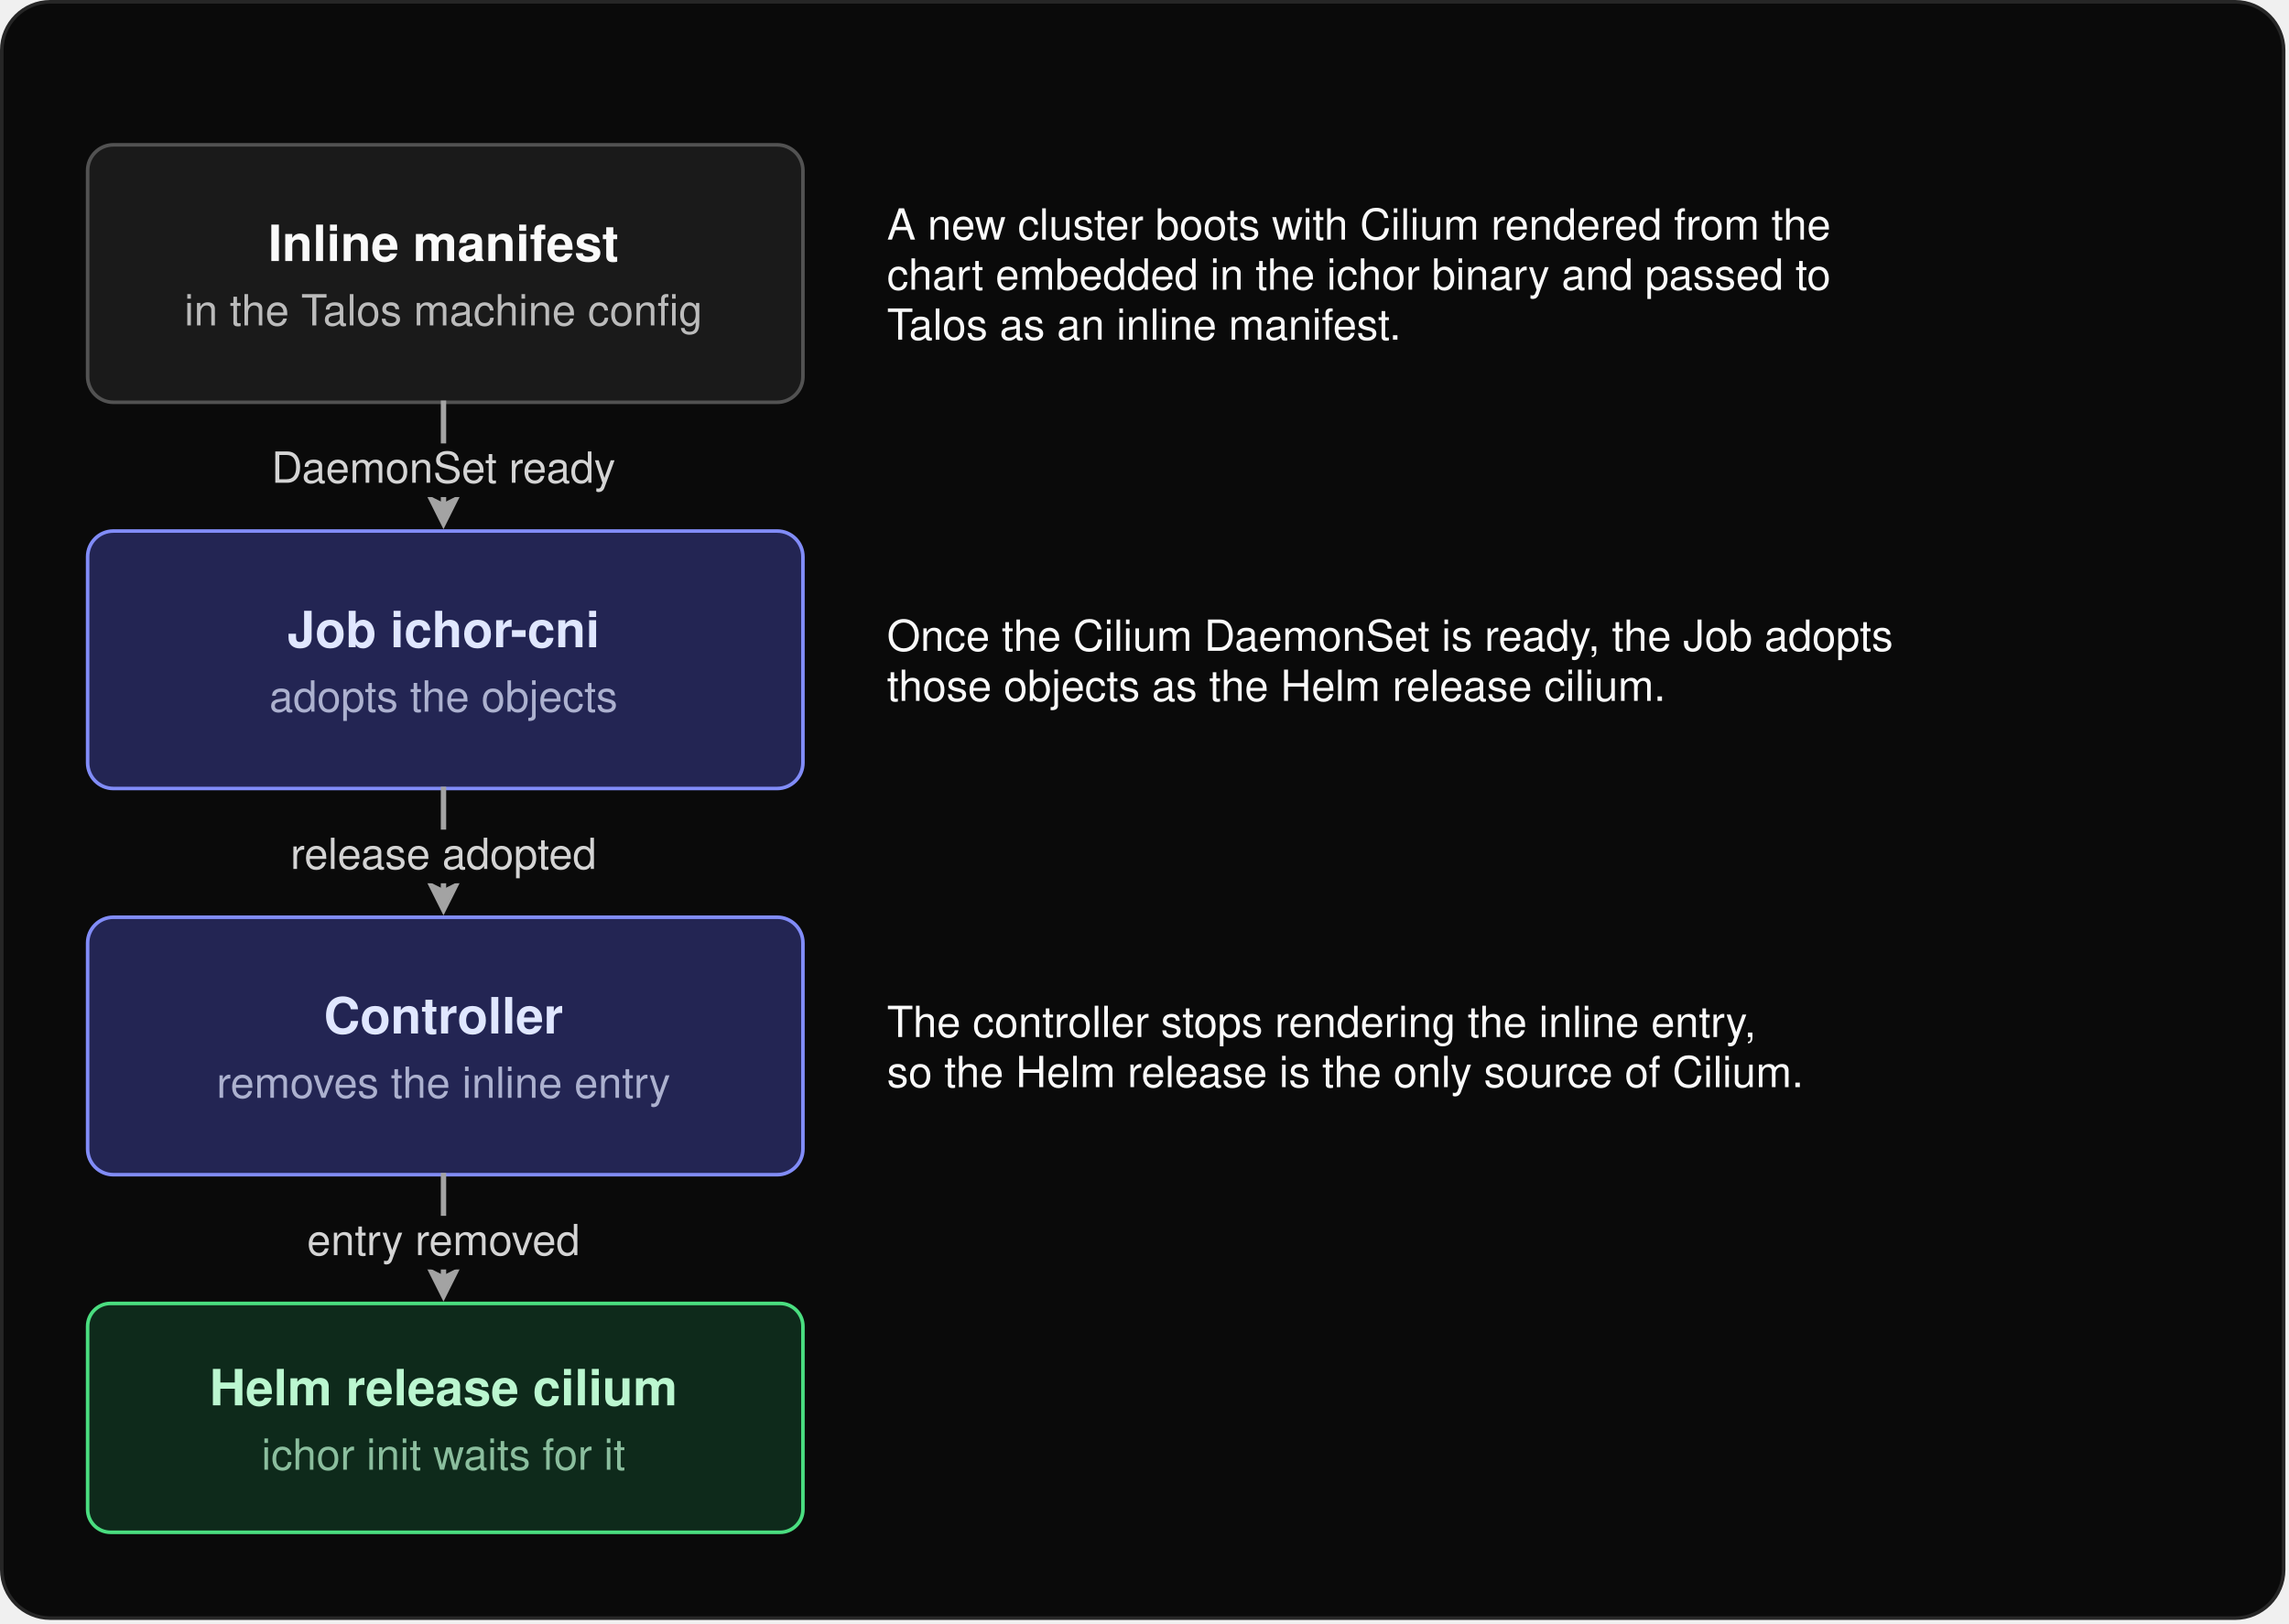
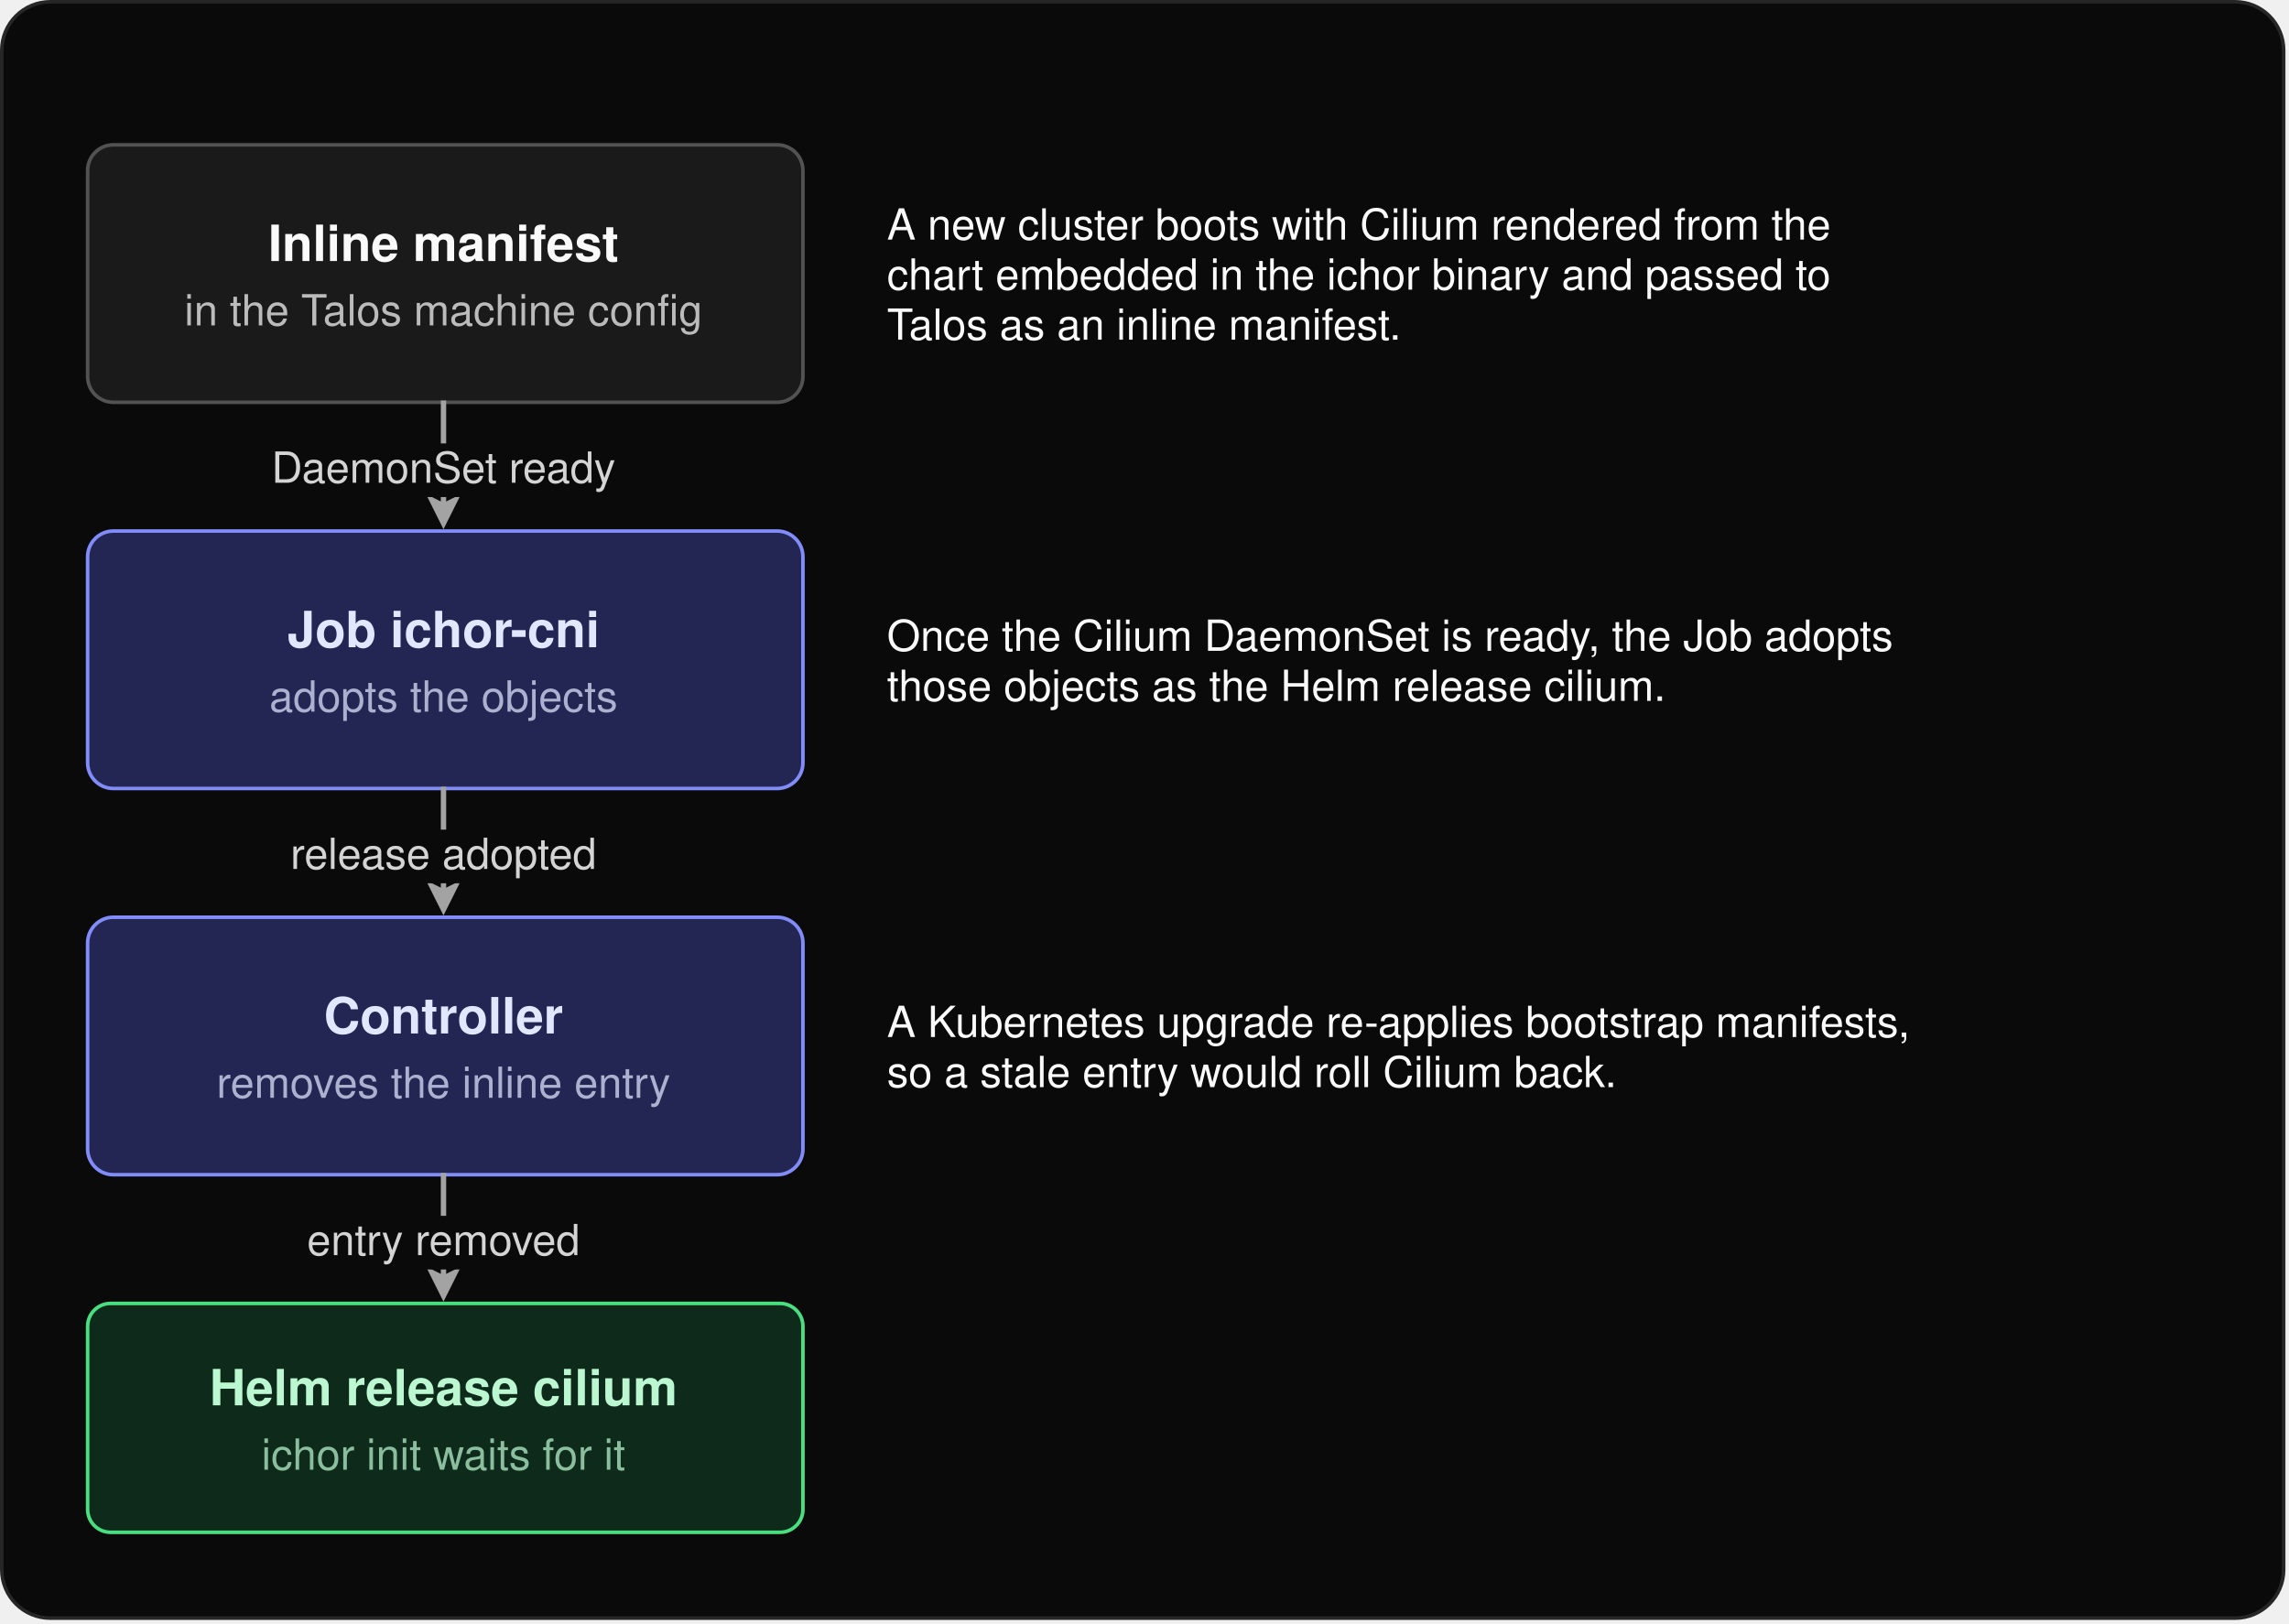
- <svg xmlns="http://www.w3.org/2000/svg" style="background: transparent; background-color: transparent; color-scheme: dark;" version="1.1" width="640px" height="454px" viewBox="0 0 640 454" content="&lt;mxfile host=&quot;Electron&quot;&gt;&#10;  &lt;diagram id=&quot;d&quot; name=&quot;Cilium hand-over&quot;&gt;&#10;    &lt;mxGraphModel grid=&quot;0&quot; gridSize=&quot;10&quot; guides=&quot;1&quot; tooltips=&quot;1&quot; connect=&quot;1&quot; arrows=&quot;1&quot; fold=&quot;0&quot; page=&quot;0&quot; pageScale=&quot;1&quot; pageWidth=&quot;638&quot; pageHeight=&quot;452&quot; math=&quot;0&quot; shadow=&quot;0&quot;&gt;&#10;      &lt;root&gt;&#10;        &lt;mxCell id=&quot;0&quot; style=&quot;html=0;&quot; /&gt;&#10;        &lt;mxCell id=&quot;1&quot; parent=&quot;0&quot; style=&quot;html=0;&quot; /&gt;&#10;        &lt;mxCell id=&quot;panel&quot; parent=&quot;1&quot; style=&quot;rounded=1;arcSize=3;fillColor=light-dark(#FFFFFF,#0A0A0A);strokeColor=light-dark(#E5E5E5,#262626);strokeWidth=1;fontColor=light-dark(#171717,#FAFAFA);fontFamily=Helvetica;fontSize=14;align=center;verticalAlign=middle;html=0;&quot; value=&quot;&quot; vertex=&quot;1&quot;&gt;&#10;          &lt;mxGeometry height=&quot;452&quot; width=&quot;638&quot; as=&quot;geometry&quot; /&gt;&#10;        &lt;/mxCell&gt;&#10;        &lt;mxCell id=&quot;s1&quot; parent=&quot;1&quot; style=&quot;rounded=1;arcSize=10;fillColor=light-dark(#FFFFFF,#1A1A1A);strokeColor=light-dark(#A3A3A3,#525252);strokeWidth=1;fontColor=light-dark(#171717,#FAFAFA);fontFamily=Helvetica;fontSize=14;align=center;verticalAlign=middle;html=0;&quot; value=&quot;&quot; vertex=&quot;1&quot;&gt;&#10;          &lt;mxGeometry height=&quot;72&quot; width=&quot;200&quot; x=&quot;24&quot; y=&quot;40&quot; as=&quot;geometry&quot; /&gt;&#10;        &lt;/mxCell&gt;&#10;        &lt;mxCell id=&quot;s1_t1&quot; parent=&quot;s1&quot; style=&quot;html=0;fillColor=none;strokeColor=none;fontFamily=Helvetica;fontSize=14;fontColor=light-dark(#171717,#FAFAFA);align=center;verticalAlign=middle;spacing=0;fontStyle=1;&quot; value=&quot;Inline manifest&quot; vertex=&quot;1&quot;&gt;&#10;          &lt;mxGeometry height=&quot;17&quot; width=&quot;200&quot; y=&quot;18.5&quot; as=&quot;geometry&quot; /&gt;&#10;        &lt;/mxCell&gt;&#10;        &lt;mxCell id=&quot;s1_t2&quot; parent=&quot;s1&quot; style=&quot;html=0;fillColor=none;strokeColor=none;fontFamily=Helvetica;fontSize=12;fontColor=light-dark(#171717,#FAFAFA);align=center;verticalAlign=middle;spacing=0;textOpacity=72;&quot; value=&quot;in the Talos machine config&quot; vertex=&quot;1&quot;&gt;&#10;          &lt;mxGeometry height=&quot;15&quot; width=&quot;200&quot; y=&quot;38.5&quot; as=&quot;geometry&quot; /&gt;&#10;        &lt;/mxCell&gt;&#10;        &lt;mxCell id=&quot;s1_x&quot; parent=&quot;1&quot; style=&quot;text=1;fillColor=none;strokeColor=none;fontColor=light-dark(#171717,#FAFAFA);fontFamily=Helvetica;fontSize=12;align=left;verticalAlign=middle;spacing=0;html=0;&quot; value=&quot;A new cluster boots with Cilium rendered from the&amp;#xa;chart embedded in the ichor binary and passed to&amp;#xa;Talos as an inline manifest.&quot; vertex=&quot;1&quot;&gt;&#10;          &lt;mxGeometry height=&quot;72&quot; width=&quot;366&quot; x=&quot;248&quot; y=&quot;40&quot; as=&quot;geometry&quot; /&gt;&#10;        &lt;/mxCell&gt;&#10;        &lt;mxCell id=&quot;s2&quot; parent=&quot;1&quot; style=&quot;rounded=1;arcSize=10;fillColor=light-dark(#EEF2FF,#232553);strokeColor=light-dark(#6366F1,#818CF8);strokeWidth=1;fontColor=light-dark(#1E1B4B,#E0E7FF);fontFamily=Helvetica;fontSize=14;align=center;verticalAlign=middle;html=0;&quot; value=&quot;&quot; vertex=&quot;1&quot;&gt;&#10;          &lt;mxGeometry height=&quot;72&quot; width=&quot;200&quot; x=&quot;24&quot; y=&quot;148&quot; as=&quot;geometry&quot; /&gt;&#10;        &lt;/mxCell&gt;&#10;        &lt;mxCell id=&quot;s2_t1&quot; parent=&quot;s2&quot; style=&quot;html=0;fillColor=none;strokeColor=none;fontFamily=Helvetica;fontSize=14;fontColor=light-dark(#1E1B4B,#E0E7FF);align=center;verticalAlign=middle;spacing=0;fontStyle=1;&quot; value=&quot;Job ichor-cni&quot; vertex=&quot;1&quot;&gt;&#10;          &lt;mxGeometry height=&quot;17&quot; width=&quot;200&quot; y=&quot;18.5&quot; as=&quot;geometry&quot; /&gt;&#10;        &lt;/mxCell&gt;&#10;        &lt;mxCell id=&quot;s2_t2&quot; parent=&quot;s2&quot; style=&quot;html=0;fillColor=none;strokeColor=none;fontFamily=Helvetica;fontSize=12;fontColor=light-dark(#1E1B4B,#E0E7FF);align=center;verticalAlign=middle;spacing=0;textOpacity=72;&quot; value=&quot;adopts the objects&quot; vertex=&quot;1&quot;&gt;&#10;          &lt;mxGeometry height=&quot;15&quot; width=&quot;200&quot; y=&quot;38.5&quot; as=&quot;geometry&quot; /&gt;&#10;        &lt;/mxCell&gt;&#10;        &lt;mxCell id=&quot;s2_x&quot; parent=&quot;1&quot; style=&quot;text=1;fillColor=none;strokeColor=none;fontColor=light-dark(#171717,#FAFAFA);fontFamily=Helvetica;fontSize=12;align=left;verticalAlign=middle;spacing=0;html=0;&quot; value=&quot;Once the Cilium DaemonSet is ready, the Job adopts&amp;#xa;those objects as the Helm release cilium.&quot; vertex=&quot;1&quot;&gt;&#10;          &lt;mxGeometry height=&quot;72&quot; width=&quot;366&quot; x=&quot;248&quot; y=&quot;148&quot; as=&quot;geometry&quot; /&gt;&#10;        &lt;/mxCell&gt;&#10;        &lt;mxCell id=&quot;s3&quot; parent=&quot;1&quot; style=&quot;rounded=1;arcSize=10;fillColor=light-dark(#EEF2FF,#232553);strokeColor=light-dark(#6366F1,#818CF8);strokeWidth=1;fontColor=light-dark(#1E1B4B,#E0E7FF);fontFamily=Helvetica;fontSize=14;align=center;verticalAlign=middle;html=0;&quot; value=&quot;&quot; vertex=&quot;1&quot;&gt;&#10;          &lt;mxGeometry height=&quot;72&quot; width=&quot;200&quot; x=&quot;24&quot; y=&quot;256&quot; as=&quot;geometry&quot; /&gt;&#10;        &lt;/mxCell&gt;&#10;        &lt;mxCell id=&quot;s3_t1&quot; parent=&quot;s3&quot; style=&quot;html=0;fillColor=none;strokeColor=none;fontFamily=Helvetica;fontSize=14;fontColor=light-dark(#1E1B4B,#E0E7FF);align=center;verticalAlign=middle;spacing=0;fontStyle=1;&quot; value=&quot;Controller&quot; vertex=&quot;1&quot;&gt;&#10;          &lt;mxGeometry height=&quot;17&quot; width=&quot;200&quot; y=&quot;18.5&quot; as=&quot;geometry&quot; /&gt;&#10;        &lt;/mxCell&gt;&#10;        &lt;mxCell id=&quot;s3_t2&quot; parent=&quot;s3&quot; style=&quot;html=0;fillColor=none;strokeColor=none;fontFamily=Helvetica;fontSize=12;fontColor=light-dark(#1E1B4B,#E0E7FF);align=center;verticalAlign=middle;spacing=0;textOpacity=72;&quot; value=&quot;removes the inline entry&quot; vertex=&quot;1&quot;&gt;&#10;          &lt;mxGeometry height=&quot;15&quot; width=&quot;200&quot; y=&quot;38.5&quot; as=&quot;geometry&quot; /&gt;&#10;        &lt;/mxCell&gt;&#10;        &lt;mxCell id=&quot;s3_x&quot; parent=&quot;1&quot; style=&quot;text=1;fillColor=none;strokeColor=none;fontColor=light-dark(#171717,#FAFAFA);fontFamily=Helvetica;fontSize=12;align=left;verticalAlign=middle;spacing=0;html=0;&quot; value=&quot;The controller stops rendering the inline entry,&amp;#xa;so the Helm release is the only source of Cilium.&quot; vertex=&quot;1&quot;&gt;&#10;          &lt;mxGeometry height=&quot;72&quot; width=&quot;366&quot; x=&quot;248&quot; y=&quot;256&quot; as=&quot;geometry&quot; /&gt;&#10;        &lt;/mxCell&gt;&#10;        &lt;mxCell id=&quot;s4&quot; parent=&quot;1&quot; style=&quot;rounded=1;arcSize=10;fillColor=light-dark(#F0FDF4,#0E2A1B);strokeColor=light-dark(#16A34A,#4ADE80);strokeWidth=1;fontColor=light-dark(#14532D,#BBF7D0);fontFamily=Helvetica;fontSize=14;align=center;verticalAlign=middle;html=0;&quot; value=&quot;&quot; vertex=&quot;1&quot;&gt;&#10;          &lt;mxGeometry height=&quot;64&quot; width=&quot;200&quot; x=&quot;24&quot; y=&quot;364&quot; as=&quot;geometry&quot; /&gt;&#10;        &lt;/mxCell&gt;&#10;        &lt;mxCell id=&quot;s4_t1&quot; parent=&quot;s4&quot; style=&quot;html=0;fillColor=none;strokeColor=none;fontFamily=Helvetica;fontSize=14;fontColor=light-dark(#14532D,#BBF7D0);align=center;verticalAlign=middle;spacing=0;fontStyle=1;&quot; value=&quot;Helm release cilium&quot; vertex=&quot;1&quot;&gt;&#10;          &lt;mxGeometry height=&quot;17&quot; width=&quot;200&quot; y=&quot;14.5&quot; as=&quot;geometry&quot; /&gt;&#10;        &lt;/mxCell&gt;&#10;        &lt;mxCell id=&quot;s4_t2&quot; parent=&quot;s4&quot; style=&quot;html=0;fillColor=none;strokeColor=none;fontFamily=Helvetica;fontSize=12;fontColor=light-dark(#14532D,#BBF7D0);align=center;verticalAlign=middle;spacing=0;textOpacity=72;&quot; value=&quot;ichor init waits for it&quot; vertex=&quot;1&quot;&gt;&#10;          &lt;mxGeometry height=&quot;15&quot; width=&quot;200&quot; y=&quot;34.5&quot; as=&quot;geometry&quot; /&gt;&#10;        &lt;/mxCell&gt;&#10;        &lt;mxCell id=&quot;a1&quot; edge=&quot;1&quot; parent=&quot;1&quot; source=&quot;s1&quot; style=&quot;edgeStyle=orthogonalEdgeStyle;rounded=1;orthogonalLoop=1;jettySize=auto;strokeColor=light-dark(#737373,#A3A3A3);strokeWidth=1.5;endArrow=classic;endFill=1;endSize=5;startArrow=none;startFill=1;startSize=5;fontColor=light-dark(#404040,#D4D4D4);fontFamily=Helvetica;fontSize=12;labelBackgroundColor=light-dark(#FFFFFF,#0A0A0A);exitX=0.5;exitY=1;exitDx=0;exitDy=0;entryX=0.5;entryY=0;entryDx=0;entryDy=0;html=0;&quot; target=&quot;s2&quot; value=&quot;DaemonSet ready&quot;&gt;&#10;          &lt;mxGeometry relative=&quot;1&quot; as=&quot;geometry&quot; /&gt;&#10;        &lt;/mxCell&gt;&#10;        &lt;mxCell id=&quot;a2&quot; edge=&quot;1&quot; parent=&quot;1&quot; source=&quot;s2&quot; style=&quot;edgeStyle=orthogonalEdgeStyle;rounded=1;orthogonalLoop=1;jettySize=auto;strokeColor=light-dark(#737373,#A3A3A3);strokeWidth=1.5;endArrow=classic;endFill=1;endSize=5;startArrow=none;startFill=1;startSize=5;fontColor=light-dark(#404040,#D4D4D4);fontFamily=Helvetica;fontSize=12;labelBackgroundColor=light-dark(#FFFFFF,#0A0A0A);exitX=0.5;exitY=1;exitDx=0;exitDy=0;entryX=0.5;entryY=0;entryDx=0;entryDy=0;html=0;&quot; target=&quot;s3&quot; value=&quot;release adopted&quot;&gt;&#10;          &lt;mxGeometry relative=&quot;1&quot; as=&quot;geometry&quot; /&gt;&#10;        &lt;/mxCell&gt;&#10;        &lt;mxCell id=&quot;a3&quot; edge=&quot;1&quot; parent=&quot;1&quot; source=&quot;s3&quot; style=&quot;edgeStyle=orthogonalEdgeStyle;rounded=1;orthogonalLoop=1;jettySize=auto;strokeColor=light-dark(#737373,#A3A3A3);strokeWidth=1.5;endArrow=classic;endFill=1;endSize=5;startArrow=none;startFill=1;startSize=5;fontColor=light-dark(#404040,#D4D4D4);fontFamily=Helvetica;fontSize=12;labelBackgroundColor=light-dark(#FFFFFF,#0A0A0A);exitX=0.5;exitY=1;exitDx=0;exitDy=0;entryX=0.5;entryY=0;entryDx=0;entryDy=0;html=0;&quot; target=&quot;s4&quot; value=&quot;entry removed&quot;&gt;&#10;          &lt;mxGeometry relative=&quot;1&quot; as=&quot;geometry&quot; /&gt;&#10;        &lt;/mxCell&gt;&#10;      &lt;/root&gt;&#10;    &lt;/mxGraphModel&gt;&#10;  &lt;/diagram&gt;&#10;&lt;/mxfile&gt;&#10;">
+ <svg xmlns="http://www.w3.org/2000/svg" style="background: transparent; background-color: transparent; color-scheme: dark;" version="1.1" width="640px" height="454px" viewBox="0 0 640 454" content="&lt;mxfile host=&quot;Electron&quot;&gt;&#10;  &lt;diagram id=&quot;d&quot; name=&quot;Cilium hand-over&quot;&gt;&#10;    &lt;mxGraphModel grid=&quot;0&quot; gridSize=&quot;10&quot; guides=&quot;1&quot; tooltips=&quot;1&quot; connect=&quot;1&quot; arrows=&quot;1&quot; fold=&quot;0&quot; page=&quot;0&quot; pageScale=&quot;1&quot; pageWidth=&quot;638&quot; pageHeight=&quot;452&quot; math=&quot;0&quot; shadow=&quot;0&quot;&gt;&#10;      &lt;root&gt;&#10;        &lt;mxCell id=&quot;0&quot; style=&quot;html=0;&quot; /&gt;&#10;        &lt;mxCell id=&quot;1&quot; parent=&quot;0&quot; style=&quot;html=0;&quot; /&gt;&#10;        &lt;mxCell id=&quot;panel&quot; parent=&quot;1&quot; style=&quot;rounded=1;arcSize=3;fillColor=light-dark(#FFFFFF,#0A0A0A);strokeColor=light-dark(#E5E5E5,#262626);strokeWidth=1;fontColor=light-dark(#171717,#FAFAFA);fontFamily=Helvetica;fontSize=14;align=center;verticalAlign=middle;html=0;&quot; value=&quot;&quot; vertex=&quot;1&quot;&gt;&#10;          &lt;mxGeometry height=&quot;452&quot; width=&quot;638&quot; as=&quot;geometry&quot; /&gt;&#10;        &lt;/mxCell&gt;&#10;        &lt;mxCell id=&quot;s1&quot; parent=&quot;1&quot; style=&quot;rounded=1;arcSize=10;fillColor=light-dark(#FFFFFF,#1A1A1A);strokeColor=light-dark(#A3A3A3,#525252);strokeWidth=1;fontColor=light-dark(#171717,#FAFAFA);fontFamily=Helvetica;fontSize=14;align=center;verticalAlign=middle;html=0;&quot; value=&quot;&quot; vertex=&quot;1&quot;&gt;&#10;          &lt;mxGeometry height=&quot;72&quot; width=&quot;200&quot; x=&quot;24&quot; y=&quot;40&quot; as=&quot;geometry&quot; /&gt;&#10;        &lt;/mxCell&gt;&#10;        &lt;mxCell id=&quot;s1_t1&quot; parent=&quot;s1&quot; style=&quot;html=0;fillColor=none;strokeColor=none;fontFamily=Helvetica;fontSize=14;fontColor=light-dark(#171717,#FAFAFA);align=center;verticalAlign=middle;spacing=0;fontStyle=1;&quot; value=&quot;Inline manifest&quot; vertex=&quot;1&quot;&gt;&#10;          &lt;mxGeometry height=&quot;17&quot; width=&quot;200&quot; y=&quot;18.5&quot; as=&quot;geometry&quot; /&gt;&#10;        &lt;/mxCell&gt;&#10;        &lt;mxCell id=&quot;s1_t2&quot; parent=&quot;s1&quot; style=&quot;html=0;fillColor=none;strokeColor=none;fontFamily=Helvetica;fontSize=12;fontColor=light-dark(#171717,#FAFAFA);align=center;verticalAlign=middle;spacing=0;textOpacity=72;&quot; value=&quot;in the Talos machine config&quot; vertex=&quot;1&quot;&gt;&#10;          &lt;mxGeometry height=&quot;15&quot; width=&quot;200&quot; y=&quot;38.5&quot; as=&quot;geometry&quot; /&gt;&#10;        &lt;/mxCell&gt;&#10;        &lt;mxCell id=&quot;s1_x&quot; parent=&quot;1&quot; style=&quot;text=1;fillColor=none;strokeColor=none;fontColor=light-dark(#171717,#FAFAFA);fontFamily=Helvetica;fontSize=12;align=left;verticalAlign=middle;spacing=0;html=0;&quot; value=&quot;A new cluster boots with Cilium rendered from the&amp;#xa;chart embedded in the ichor binary and passed to&amp;#xa;Talos as an inline manifest.&quot; vertex=&quot;1&quot;&gt;&#10;          &lt;mxGeometry height=&quot;72&quot; width=&quot;366&quot; x=&quot;248&quot; y=&quot;40&quot; as=&quot;geometry&quot; /&gt;&#10;        &lt;/mxCell&gt;&#10;        &lt;mxCell id=&quot;s2&quot; parent=&quot;1&quot; style=&quot;rounded=1;arcSize=10;fillColor=light-dark(#EEF2FF,#232553);strokeColor=light-dark(#6366F1,#818CF8);strokeWidth=1;fontColor=light-dark(#1E1B4B,#E0E7FF);fontFamily=Helvetica;fontSize=14;align=center;verticalAlign=middle;html=0;&quot; value=&quot;&quot; vertex=&quot;1&quot;&gt;&#10;          &lt;mxGeometry height=&quot;72&quot; width=&quot;200&quot; x=&quot;24&quot; y=&quot;148&quot; as=&quot;geometry&quot; /&gt;&#10;        &lt;/mxCell&gt;&#10;        &lt;mxCell id=&quot;s2_t1&quot; parent=&quot;s2&quot; style=&quot;html=0;fillColor=none;strokeColor=none;fontFamily=Helvetica;fontSize=14;fontColor=light-dark(#1E1B4B,#E0E7FF);align=center;verticalAlign=middle;spacing=0;fontStyle=1;&quot; value=&quot;Job ichor-cni&quot; vertex=&quot;1&quot;&gt;&#10;          &lt;mxGeometry height=&quot;17&quot; width=&quot;200&quot; y=&quot;18.5&quot; as=&quot;geometry&quot; /&gt;&#10;        &lt;/mxCell&gt;&#10;        &lt;mxCell id=&quot;s2_t2&quot; parent=&quot;s2&quot; style=&quot;html=0;fillColor=none;strokeColor=none;fontFamily=Helvetica;fontSize=12;fontColor=light-dark(#1E1B4B,#E0E7FF);align=center;verticalAlign=middle;spacing=0;textOpacity=72;&quot; value=&quot;adopts the objects&quot; vertex=&quot;1&quot;&gt;&#10;          &lt;mxGeometry height=&quot;15&quot; width=&quot;200&quot; y=&quot;38.5&quot; as=&quot;geometry&quot; /&gt;&#10;        &lt;/mxCell&gt;&#10;        &lt;mxCell id=&quot;s2_x&quot; parent=&quot;1&quot; style=&quot;text=1;fillColor=none;strokeColor=none;fontColor=light-dark(#171717,#FAFAFA);fontFamily=Helvetica;fontSize=12;align=left;verticalAlign=middle;spacing=0;html=0;&quot; value=&quot;Once the Cilium DaemonSet is ready, the Job adopts&amp;#xa;those objects as the Helm release cilium.&quot; vertex=&quot;1&quot;&gt;&#10;          &lt;mxGeometry height=&quot;72&quot; width=&quot;366&quot; x=&quot;248&quot; y=&quot;148&quot; as=&quot;geometry&quot; /&gt;&#10;        &lt;/mxCell&gt;&#10;        &lt;mxCell id=&quot;s3&quot; parent=&quot;1&quot; style=&quot;rounded=1;arcSize=10;fillColor=light-dark(#EEF2FF,#232553);strokeColor=light-dark(#6366F1,#818CF8);strokeWidth=1;fontColor=light-dark(#1E1B4B,#E0E7FF);fontFamily=Helvetica;fontSize=14;align=center;verticalAlign=middle;html=0;&quot; value=&quot;&quot; vertex=&quot;1&quot;&gt;&#10;          &lt;mxGeometry height=&quot;72&quot; width=&quot;200&quot; x=&quot;24&quot; y=&quot;256&quot; as=&quot;geometry&quot; /&gt;&#10;        &lt;/mxCell&gt;&#10;        &lt;mxCell id=&quot;s3_t1&quot; parent=&quot;s3&quot; style=&quot;html=0;fillColor=none;strokeColor=none;fontFamily=Helvetica;fontSize=14;fontColor=light-dark(#1E1B4B,#E0E7FF);align=center;verticalAlign=middle;spacing=0;fontStyle=1;&quot; value=&quot;Controller&quot; vertex=&quot;1&quot;&gt;&#10;          &lt;mxGeometry height=&quot;17&quot; width=&quot;200&quot; y=&quot;18.5&quot; as=&quot;geometry&quot; /&gt;&#10;        &lt;/mxCell&gt;&#10;        &lt;mxCell id=&quot;s3_t2&quot; parent=&quot;s3&quot; style=&quot;html=0;fillColor=none;strokeColor=none;fontFamily=Helvetica;fontSize=12;fontColor=light-dark(#1E1B4B,#E0E7FF);align=center;verticalAlign=middle;spacing=0;textOpacity=72;&quot; value=&quot;removes the inline entry&quot; vertex=&quot;1&quot;&gt;&#10;          &lt;mxGeometry height=&quot;15&quot; width=&quot;200&quot; y=&quot;38.5&quot; as=&quot;geometry&quot; /&gt;&#10;        &lt;/mxCell&gt;&#10;        &lt;mxCell id=&quot;s3_x&quot; parent=&quot;1&quot; style=&quot;text=1;fillColor=none;strokeColor=none;fontColor=light-dark(#171717,#FAFAFA);fontFamily=Helvetica;fontSize=12;align=left;verticalAlign=middle;spacing=0;html=0;&quot; value=&quot;A Kubernetes upgrade re-applies bootstrap manifests,&amp;#xa;so a stale entry would roll Cilium back.&quot; vertex=&quot;1&quot;&gt;&#10;          &lt;mxGeometry height=&quot;72&quot; width=&quot;366&quot; x=&quot;248&quot; y=&quot;256&quot; as=&quot;geometry&quot; /&gt;&#10;        &lt;/mxCell&gt;&#10;        &lt;mxCell id=&quot;s4&quot; parent=&quot;1&quot; style=&quot;rounded=1;arcSize=10;fillColor=light-dark(#F0FDF4,#0E2A1B);strokeColor=light-dark(#16A34A,#4ADE80);strokeWidth=1;fontColor=light-dark(#14532D,#BBF7D0);fontFamily=Helvetica;fontSize=14;align=center;verticalAlign=middle;html=0;&quot; value=&quot;&quot; vertex=&quot;1&quot;&gt;&#10;          &lt;mxGeometry height=&quot;64&quot; width=&quot;200&quot; x=&quot;24&quot; y=&quot;364&quot; as=&quot;geometry&quot; /&gt;&#10;        &lt;/mxCell&gt;&#10;        &lt;mxCell id=&quot;s4_t1&quot; parent=&quot;s4&quot; style=&quot;html=0;fillColor=none;strokeColor=none;fontFamily=Helvetica;fontSize=14;fontColor=light-dark(#14532D,#BBF7D0);align=center;verticalAlign=middle;spacing=0;fontStyle=1;&quot; value=&quot;Helm release cilium&quot; vertex=&quot;1&quot;&gt;&#10;          &lt;mxGeometry height=&quot;17&quot; width=&quot;200&quot; y=&quot;14.5&quot; as=&quot;geometry&quot; /&gt;&#10;        &lt;/mxCell&gt;&#10;        &lt;mxCell id=&quot;s4_t2&quot; parent=&quot;s4&quot; style=&quot;html=0;fillColor=none;strokeColor=none;fontFamily=Helvetica;fontSize=12;fontColor=light-dark(#14532D,#BBF7D0);align=center;verticalAlign=middle;spacing=0;textOpacity=72;&quot; value=&quot;ichor init waits for it&quot; vertex=&quot;1&quot;&gt;&#10;          &lt;mxGeometry height=&quot;15&quot; width=&quot;200&quot; y=&quot;34.5&quot; as=&quot;geometry&quot; /&gt;&#10;        &lt;/mxCell&gt;&#10;        &lt;mxCell id=&quot;a1&quot; edge=&quot;1&quot; parent=&quot;1&quot; source=&quot;s1&quot; style=&quot;edgeStyle=orthogonalEdgeStyle;rounded=1;orthogonalLoop=1;jettySize=auto;strokeColor=light-dark(#737373,#A3A3A3);strokeWidth=1.5;endArrow=classic;endFill=1;endSize=5;startArrow=none;startFill=1;startSize=5;fontColor=light-dark(#404040,#D4D4D4);fontFamily=Helvetica;fontSize=12;labelBackgroundColor=light-dark(#FFFFFF,#0A0A0A);exitX=0.5;exitY=1;exitDx=0;exitDy=0;entryX=0.5;entryY=0;entryDx=0;entryDy=0;html=0;&quot; target=&quot;s2&quot; value=&quot;DaemonSet ready&quot;&gt;&#10;          &lt;mxGeometry relative=&quot;1&quot; as=&quot;geometry&quot; /&gt;&#10;        &lt;/mxCell&gt;&#10;        &lt;mxCell id=&quot;a2&quot; edge=&quot;1&quot; parent=&quot;1&quot; source=&quot;s2&quot; style=&quot;edgeStyle=orthogonalEdgeStyle;rounded=1;orthogonalLoop=1;jettySize=auto;strokeColor=light-dark(#737373,#A3A3A3);strokeWidth=1.5;endArrow=classic;endFill=1;endSize=5;startArrow=none;startFill=1;startSize=5;fontColor=light-dark(#404040,#D4D4D4);fontFamily=Helvetica;fontSize=12;labelBackgroundColor=light-dark(#FFFFFF,#0A0A0A);exitX=0.5;exitY=1;exitDx=0;exitDy=0;entryX=0.5;entryY=0;entryDx=0;entryDy=0;html=0;&quot; target=&quot;s3&quot; value=&quot;release adopted&quot;&gt;&#10;          &lt;mxGeometry relative=&quot;1&quot; as=&quot;geometry&quot; /&gt;&#10;        &lt;/mxCell&gt;&#10;        &lt;mxCell id=&quot;a3&quot; edge=&quot;1&quot; parent=&quot;1&quot; source=&quot;s3&quot; style=&quot;edgeStyle=orthogonalEdgeStyle;rounded=1;orthogonalLoop=1;jettySize=auto;strokeColor=light-dark(#737373,#A3A3A3);strokeWidth=1.5;endArrow=classic;endFill=1;endSize=5;startArrow=none;startFill=1;startSize=5;fontColor=light-dark(#404040,#D4D4D4);fontFamily=Helvetica;fontSize=12;labelBackgroundColor=light-dark(#FFFFFF,#0A0A0A);exitX=0.5;exitY=1;exitDx=0;exitDy=0;entryX=0.5;entryY=0;entryDx=0;entryDy=0;html=0;&quot; target=&quot;s4&quot; value=&quot;entry removed&quot;&gt;&#10;          &lt;mxGeometry relative=&quot;1&quot; as=&quot;geometry&quot; /&gt;&#10;        &lt;/mxCell&gt;&#10;      &lt;/root&gt;&#10;    &lt;/mxGraphModel&gt;&#10;  &lt;/diagram&gt;&#10;&lt;/mxfile&gt;&#10;">
  <defs />
  <g>
    <g data-cell-id="0">
      <g data-cell-id="1">
        <g data-cell-id="panel">
          <g transform="translate(0.5,0.5)">
            <rect x="0" y="0" width="638" height="452" rx="13.56" ry="13.56" fill="#ffffff" stroke="#e5e5e5" pointer-events="all" style="fill: rgb(10, 10, 10); stroke: rgb(38, 38, 38);" />
          </g>
        </g>
        <g data-cell-id="s1">
          <g transform="translate(0.5,0.5)">
            <rect x="24" y="40" width="200" height="72" rx="7.2" ry="7.2" fill="#ffffff" stroke="#a3a3a3" pointer-events="all" style="fill: rgb(26, 26, 26); stroke: rgb(82, 82, 82);" />
          </g>
          <g data-cell-id="s1_t1">
            <g>
              <rect x="24" y="58.5" width="200" height="17" fill="none" stroke="none" pointer-events="all" />
            </g>
            <g>
              <g fill="#171717" font-family="Helvetica" font-weight="bold" text-anchor="middle" font-size="14px" style="fill: rgb(250, 250, 250);">
                <text x="124" y="73">Inline manifest</text>
              </g>
            </g>
          </g>
          <g data-cell-id="s1_t2">
            <g>
              <rect x="24" y="78.5" width="200" height="15" fill="none" stroke="none" pointer-events="all" />
            </g>
            <g>
              <g fill="#171717" font-family="Helvetica" text-anchor="middle" opacity="0.72" font-size="12px" style="fill: rgb(250, 250, 250);">
                <text x="124" y="91">in the Talos machine config</text>
              </g>
            </g>
          </g>
        </g>
        <g data-cell-id="s1_x">
          <g>
            <rect x="248" y="40" width="366" height="72" fill="none" stroke="none" pointer-events="all" />
          </g>
          <g>
            <g fill="#171717" font-family="Helvetica" text-anchor="start" font-size="12px" style="fill: rgb(250, 250, 250);">
              <text x="248" y="67">A new cluster boots with Cilium rendered from the</text>
              <text x="248" y="81">chart embedded in the ichor binary and passed to</text>
              <text x="248" y="95">Talos as an inline manifest.</text>
            </g>
          </g>
        </g>
        <g data-cell-id="s2">
          <g transform="translate(0.5,0.5)">
            <rect x="24" y="148" width="200" height="72" rx="7.2" ry="7.2" fill="#eef2ff" stroke="#6366f1" pointer-events="all" style="fill: rgb(35, 37, 83); stroke: rgb(129, 140, 248);" />
          </g>
          <g data-cell-id="s2_t1">
            <g>
              <rect x="24" y="166.5" width="200" height="17" fill="none" stroke="none" pointer-events="all" />
            </g>
            <g>
              <g fill="#1E1B4B" font-family="Helvetica" font-weight="bold" text-anchor="middle" font-size="14px" style="fill: rgb(224, 231, 255);">
                <text x="124" y="181">Job ichor-cni</text>
              </g>
            </g>
          </g>
          <g data-cell-id="s2_t2">
            <g>
              <rect x="24" y="186.5" width="200" height="15" fill="none" stroke="none" pointer-events="all" />
            </g>
            <g>
              <g fill="#1E1B4B" font-family="Helvetica" text-anchor="middle" opacity="0.72" font-size="12px" style="fill: rgb(224, 231, 255);">
                <text x="124" y="199">adopts the objects</text>
              </g>
            </g>
          </g>
        </g>
        <g data-cell-id="s2_x">
          <g>
            <rect x="248" y="148" width="366" height="72" fill="none" stroke="none" pointer-events="all" />
          </g>
          <g>
            <g fill="#171717" font-family="Helvetica" text-anchor="start" font-size="12px" style="fill: rgb(250, 250, 250);">
              <text x="248" y="182">Once the Cilium DaemonSet is ready, the Job adopts</text>
              <text x="248" y="196">those objects as the Helm release cilium.</text>
            </g>
          </g>
        </g>
        <g data-cell-id="s3">
          <g transform="translate(0.5,0.5)">
            <rect x="24" y="256" width="200" height="72" rx="7.2" ry="7.2" fill="#eef2ff" stroke="#6366f1" pointer-events="all" style="fill: rgb(35, 37, 83); stroke: rgb(129, 140, 248);" />
          </g>
          <g data-cell-id="s3_t1">
            <g>
              <rect x="24" y="274.5" width="200" height="17" fill="none" stroke="none" pointer-events="all" />
            </g>
            <g>
              <g fill="#1E1B4B" font-family="Helvetica" font-weight="bold" text-anchor="middle" font-size="14px" style="fill: rgb(224, 231, 255);">
                <text x="124" y="289">Controller</text>
              </g>
            </g>
          </g>
          <g data-cell-id="s3_t2">
            <g>
              <rect x="24" y="294.5" width="200" height="15" fill="none" stroke="none" pointer-events="all" />
            </g>
            <g>
              <g fill="#1E1B4B" font-family="Helvetica" text-anchor="middle" opacity="0.72" font-size="12px" style="fill: rgb(224, 231, 255);">
                <text x="124" y="307">removes the inline entry</text>
              </g>
            </g>
          </g>
        </g>
        <g data-cell-id="s3_x">
          <g>
            <rect x="248" y="256" width="366" height="72" fill="none" stroke="none" pointer-events="all" />
          </g>
          <g>
            <g fill="#171717" font-family="Helvetica" text-anchor="start" font-size="12px" style="fill: rgb(250, 250, 250);">
-               <text x="248" y="290">The controller stops rendering the inline entry,</text>
-               <text x="248" y="304">so the Helm release is the only source of Cilium.</text>
+               <text x="248" y="290">A Kubernetes upgrade re-applies bootstrap manifests,</text>
+               <text x="248" y="304">so a stale entry would roll Cilium back.</text>
            </g>
          </g>
        </g>
        <g data-cell-id="s4">
          <g transform="translate(0.5,0.5)">
            <rect x="24" y="364" width="200" height="64" rx="6.4" ry="6.4" fill="#f0fdf4" stroke="#16a34a" pointer-events="all" style="fill: rgb(14, 42, 27); stroke: rgb(74, 222, 128);" />
          </g>
          <g data-cell-id="s4_t1">
            <g>
              <rect x="24" y="378.5" width="200" height="17" fill="none" stroke="none" pointer-events="all" />
            </g>
            <g>
              <g fill="#14532D" font-family="Helvetica" font-weight="bold" text-anchor="middle" font-size="14px" style="fill: rgb(187, 247, 208);">
                <text x="124" y="393">Helm release cilium</text>
              </g>
            </g>
          </g>
          <g data-cell-id="s4_t2">
            <g>
              <rect x="24" y="398.5" width="200" height="15" fill="none" stroke="none" pointer-events="all" />
            </g>
            <g>
              <g fill="#14532D" font-family="Helvetica" text-anchor="middle" opacity="0.72" font-size="12px" style="fill: rgb(187, 247, 208);">
                <text x="124" y="411">ichor init waits for it</text>
              </g>
            </g>
          </g>
        </g>
        <g data-cell-id="a1">
          <g>
            <path d="M 124 112 L 124 141.45" fill="none" stroke="#737373" stroke-width="1.5" stroke-miterlimit="10" pointer-events="stroke" style="stroke: rgb(163, 163, 163);" />
            <path d="M 124 146.32 L 120.75 139.82 L 124 141.45 L 127.25 139.82 Z" fill="#737373" stroke="#737373" stroke-width="1.5" stroke-miterlimit="10" pointer-events="all" style="fill: rgb(163, 163, 163); stroke: rgb(163, 163, 163);" />
          </g>
          <g>
            <g fill="#404040" font-family="Helvetica" text-anchor="middle" font-size="12px" style="fill: rgb(212, 212, 212);">
              <rect fill="#FFFFFF" stroke="none" x="70" y="124" width="110" height="15" stroke-width="0" style="fill: rgb(10, 10, 10);" />
              <text x="124" y="135">DaemonSet ready</text>
            </g>
          </g>
        </g>
        <g data-cell-id="a2">
          <g>
            <path d="M 124 220 L 124 249.45" fill="none" stroke="#737373" stroke-width="1.5" stroke-miterlimit="10" pointer-events="stroke" style="stroke: rgb(163, 163, 163);" />
            <path d="M 124 254.32 L 120.75 247.82 L 124 249.45 L 127.25 247.82 Z" fill="#737373" stroke="#737373" stroke-width="1.5" stroke-miterlimit="10" pointer-events="all" style="fill: rgb(163, 163, 163); stroke: rgb(163, 163, 163);" />
          </g>
          <g>
            <g fill="#404040" font-family="Helvetica" text-anchor="middle" font-size="12px" style="fill: rgb(212, 212, 212);">
              <rect fill="#FFFFFF" stroke="none" x="75" y="232" width="99" height="15" stroke-width="0" style="fill: rgb(10, 10, 10);" />
              <text x="124" y="243">release adopted</text>
            </g>
          </g>
        </g>
        <g data-cell-id="a3">
          <g>
            <path d="M 124 328 L 124 357.45" fill="none" stroke="#737373" stroke-width="1.5" stroke-miterlimit="10" pointer-events="stroke" style="stroke: rgb(163, 163, 163);" />
            <path d="M 124 362.32 L 120.75 355.82 L 124 357.45 L 127.25 355.82 Z" fill="#737373" stroke="#737373" stroke-width="1.5" stroke-miterlimit="10" pointer-events="all" style="fill: rgb(163, 163, 163); stroke: rgb(163, 163, 163);" />
          </g>
          <g>
            <g fill="#404040" font-family="Helvetica" text-anchor="middle" font-size="12px" style="fill: rgb(212, 212, 212);">
              <rect fill="#FFFFFF" stroke="none" x="79" y="340" width="91" height="15" stroke-width="0" style="fill: rgb(10, 10, 10);" />
              <text x="124" y="351">entry removed</text>
            </g>
          </g>
        </g>
      </g>
    </g>
  </g>
</svg>
